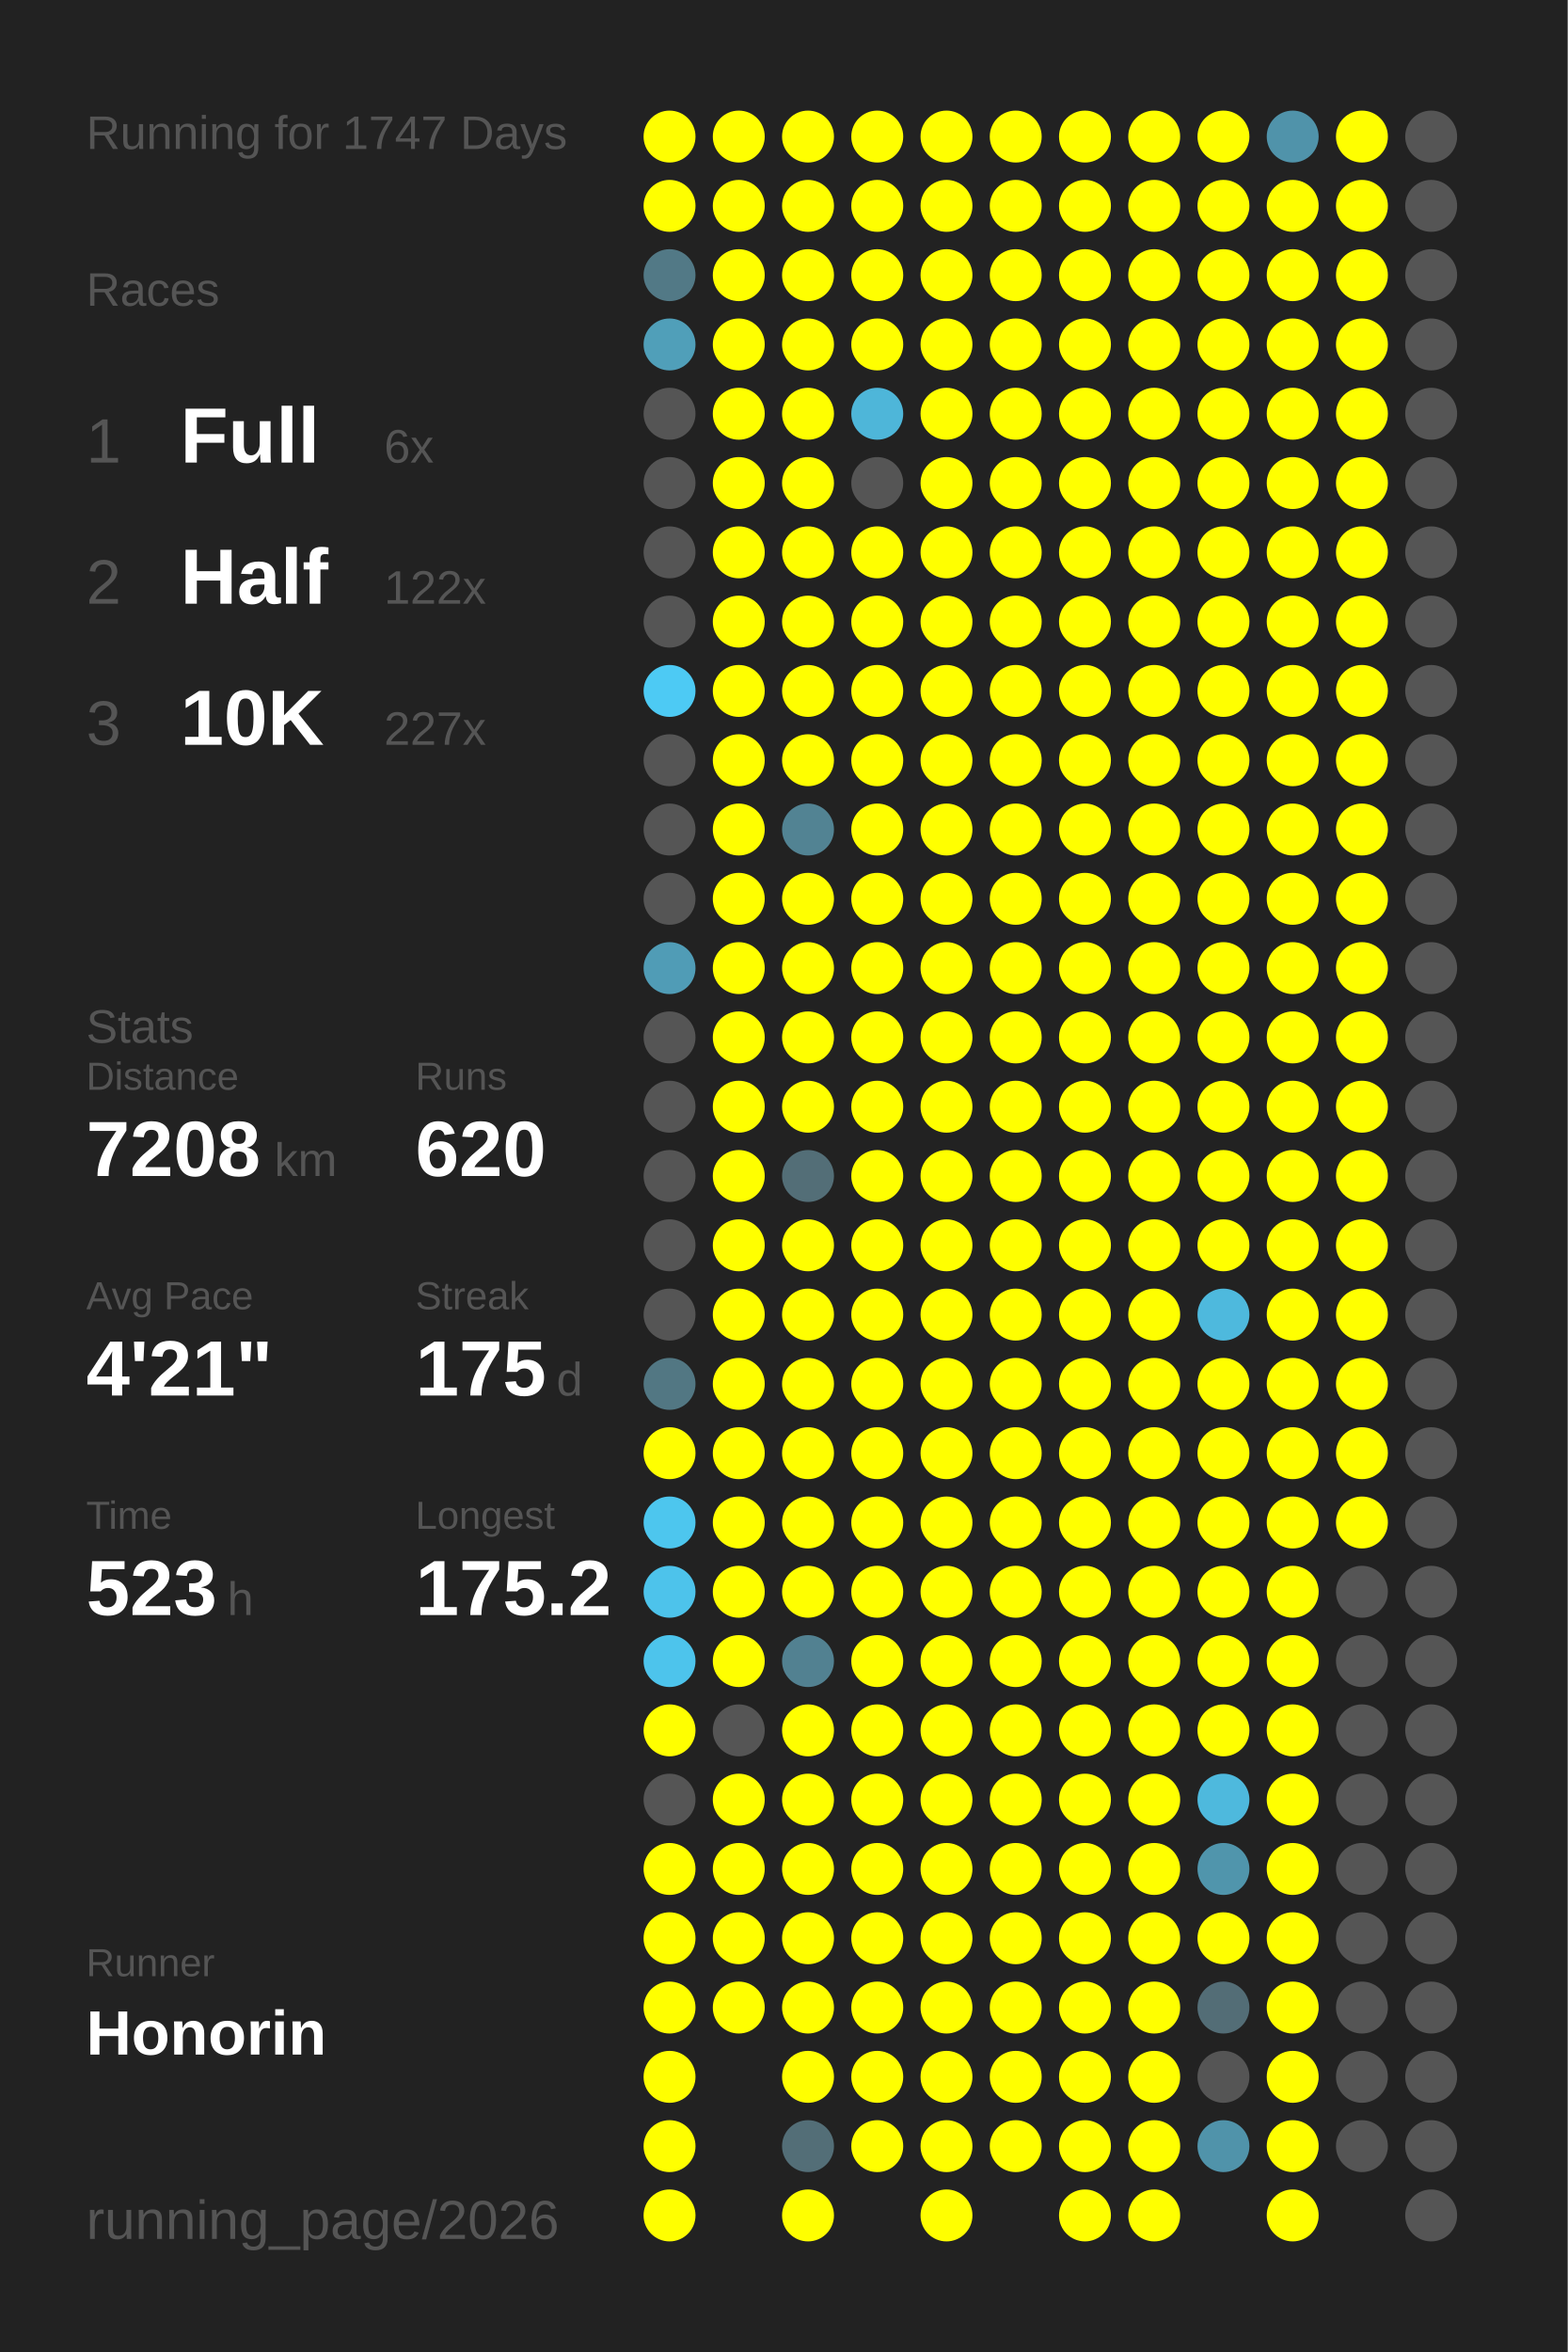
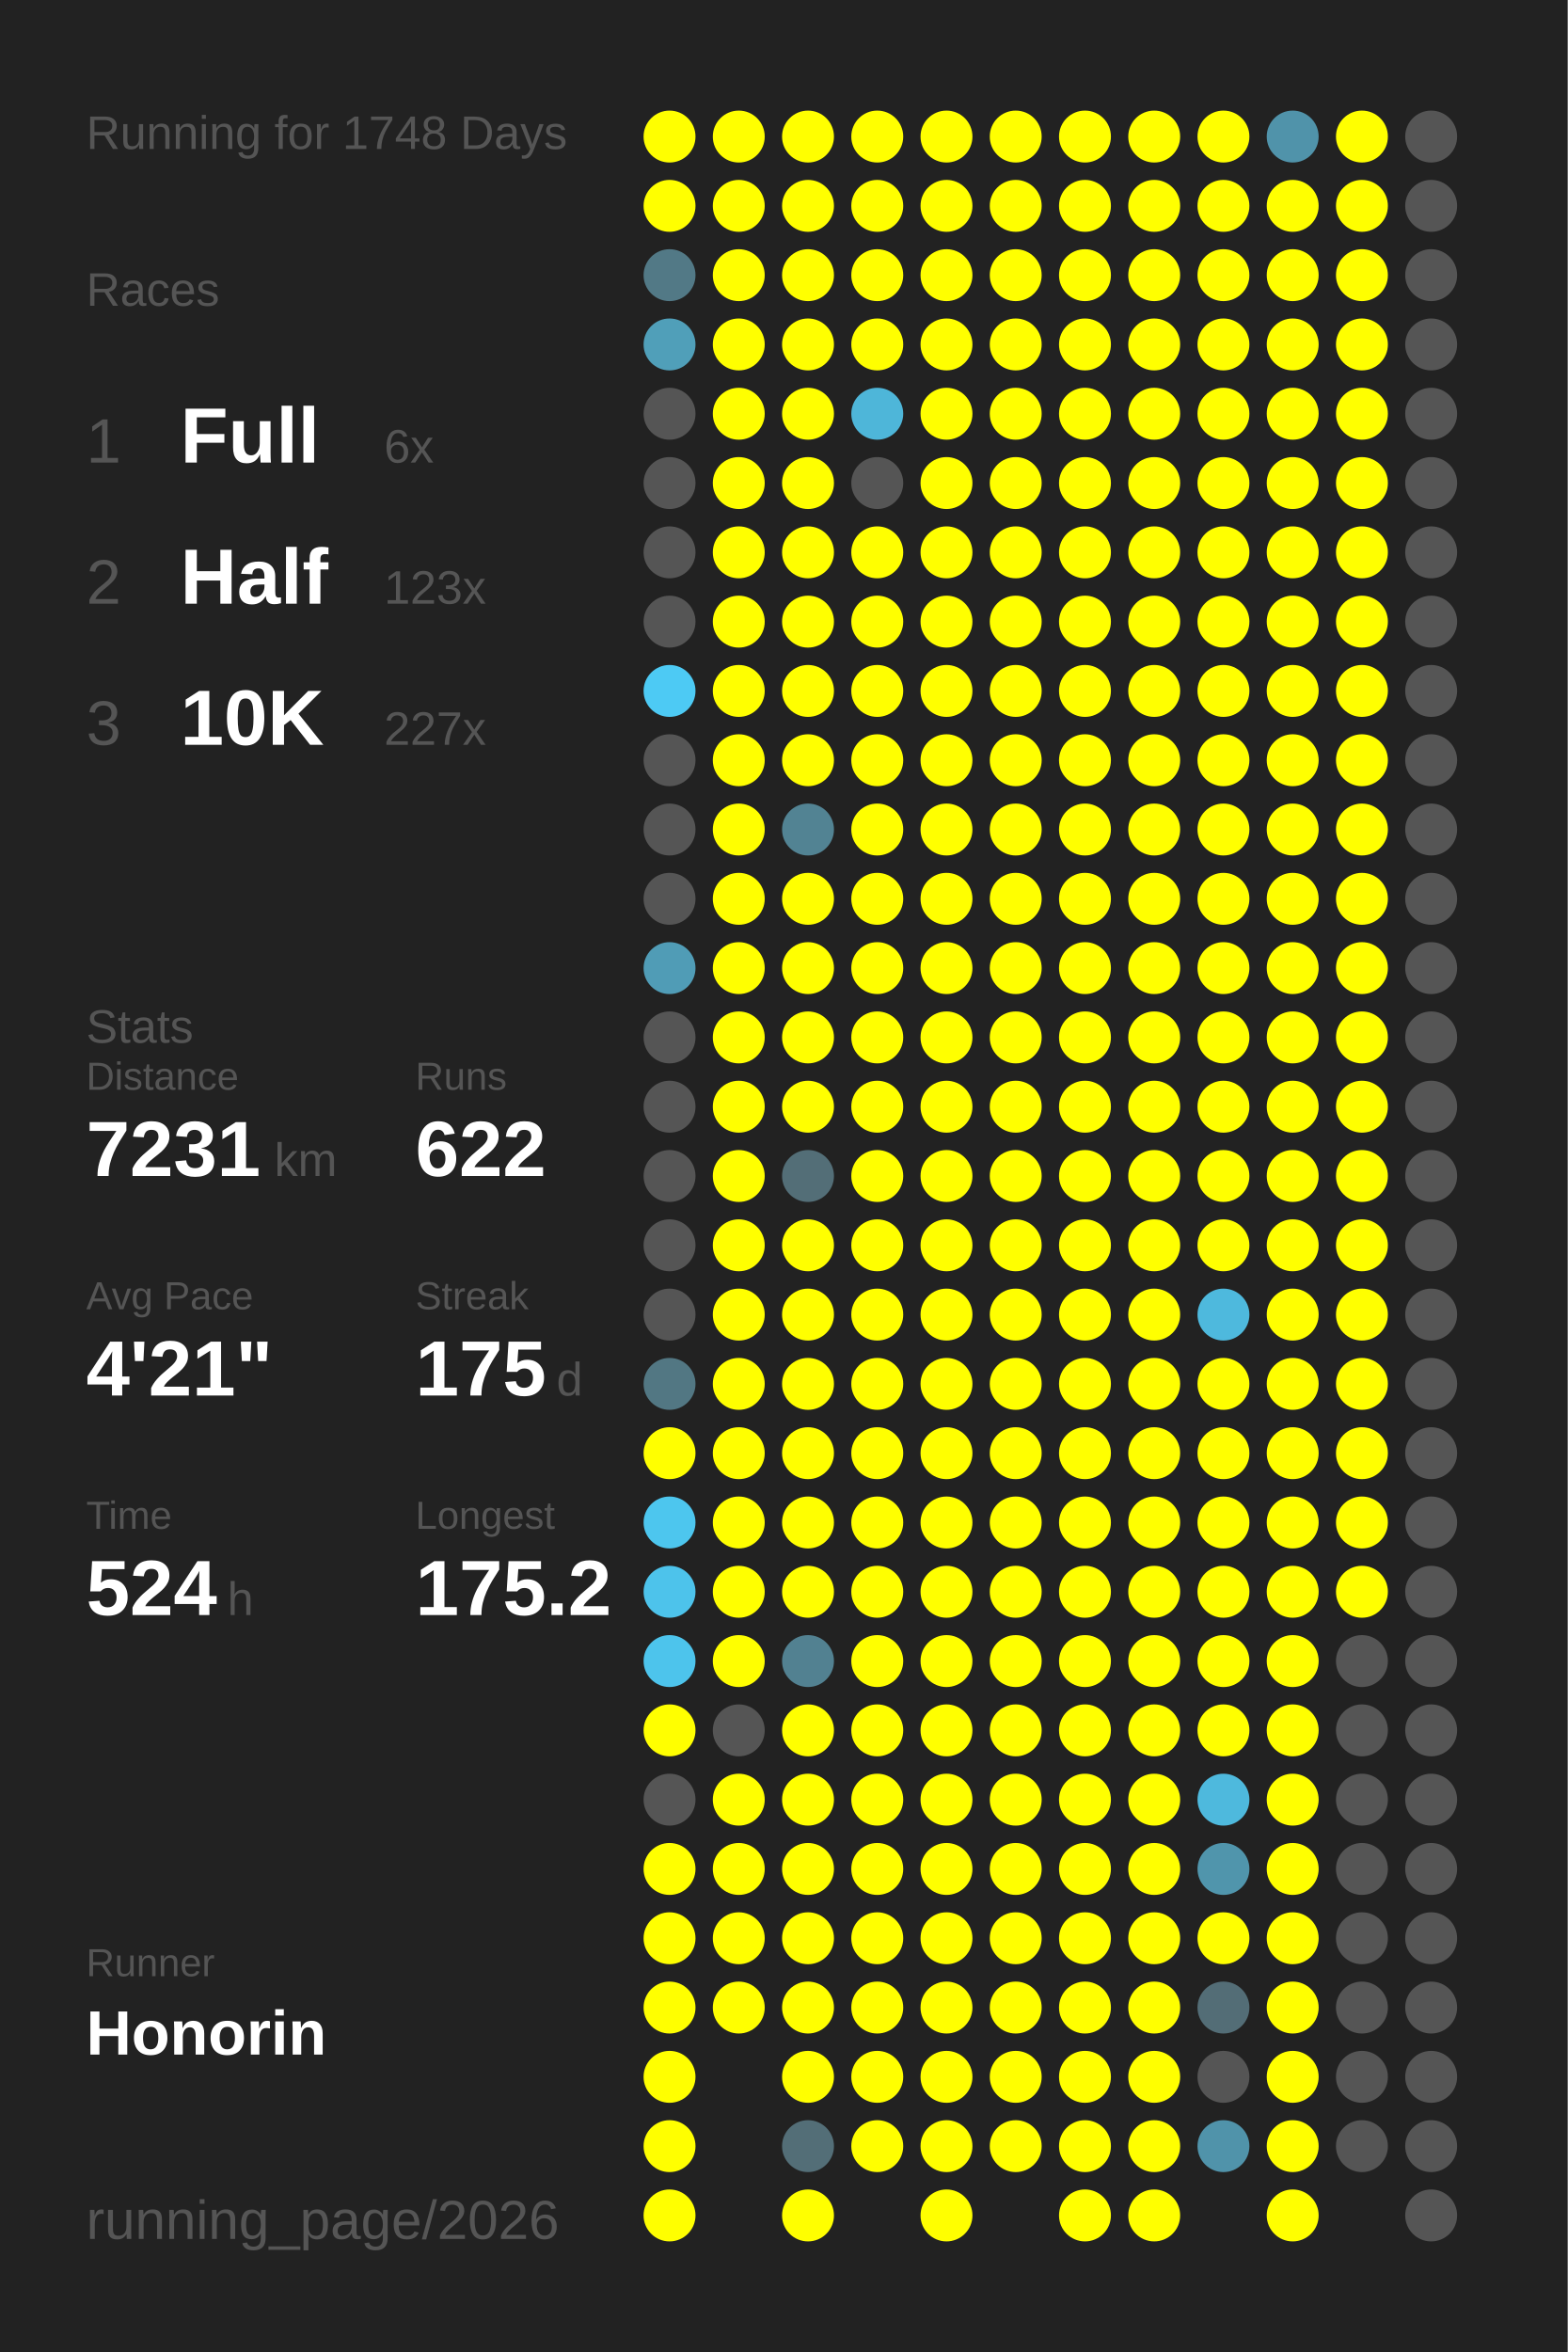
<svg xmlns="http://www.w3.org/2000/svg" baseProfile="full" height="300mm" version="1.1" viewBox="0,0,200,300" width="200mm">
  <defs />
  <rect fill="#222222" height="300" width="200" x="0" y="0" />
-   <text fill="#555555" style="font-size:6px; font-family:Arial;" x="11" y="19">Running for 1747 Days</text>
+   <text fill="#555555" style="font-size:6px; font-family:Arial;" x="11" y="19">Running for 1748 Days</text>
  <text fill="#555555" style="font-size:6px; font-family:Arial;" x="11" y="39">Races</text>
  <text fill="#555555" style="font-size:8px; font-family:Arial;" x="11" y="59">1</text>
  <text fill="#FFFFFF" style="font-size:10px; font-family:Arial; font-weight:bold;" x="23" y="59">Full</text>
  <text fill="#555555" style="font-size:6px; font-family:Arial;" x="49" y="59">6x</text>
  <text fill="#555555" style="font-size:8px; font-family:Arial;" x="11" y="77">2</text>
  <text fill="#FFFFFF" style="font-size:10px; font-family:Arial; font-weight:bold;" x="23" y="77">Half</text>
-   <text fill="#555555" style="font-size:6px; font-family:Arial;" x="49" y="77">122x</text>
+   <text fill="#555555" style="font-size:6px; font-family:Arial;" x="49" y="77">123x</text>
  <text fill="#555555" style="font-size:8px; font-family:Arial;" x="11" y="95">3</text>
  <text fill="#FFFFFF" style="font-size:10px; font-family:Arial; font-weight:bold;" x="23" y="95">10K</text>
  <text fill="#555555" style="font-size:6px; font-family:Arial;" x="49" y="95">227x</text>
  <text fill="#555555" style="font-size:6px; font-family:Arial;" x="11" y="133">Stats</text>
  <text fill="#555555" style="font-size:5px; font-family:Arial;" x="11" y="139">Distance</text>
-   <text fill="#FFFFFF" style="font-size:10px; font-family:Arial; font-weight:bold;" x="11" y="150">7208</text>
+   <text fill="#FFFFFF" style="font-size:10px; font-family:Arial; font-weight:bold;" x="11" y="150">7231</text>
  <text fill="#555555" style="font-size:6px; font-family:Arial;" x="35" y="150">km</text>
  <text fill="#555555" style="font-size:5px; font-family:Arial;" x="53" y="139">Runs</text>
-   <text fill="#FFFFFF" style="font-size:10px; font-family:Arial; font-weight:bold;" x="53" y="150">620</text>
+   <text fill="#FFFFFF" style="font-size:10px; font-family:Arial; font-weight:bold;" x="53" y="150">622</text>
  <text fill="#555555" style="font-size:5px; font-family:Arial;" x="11" y="167">Avg Pace</text>
  <text fill="#FFFFFF" style="font-size:10px; font-family:Arial; font-weight:bold;" x="11" y="178">4'21"</text>
  <text fill="#555555" style="font-size:5px; font-family:Arial;" x="53" y="167">Streak</text>
  <text fill="#FFFFFF" style="font-size:10px; font-family:Arial; font-weight:bold;" x="53" y="178">175</text>
  <text fill="#555555" style="font-size:6px; font-family:Arial;" x="71" y="178">d</text>
  <text fill="#555555" style="font-size:5px; font-family:Arial;" x="11" y="195">Time</text>
-   <text fill="#FFFFFF" style="font-size:10px; font-family:Arial; font-weight:bold;" x="11" y="206">523</text>
+   <text fill="#FFFFFF" style="font-size:10px; font-family:Arial; font-weight:bold;" x="11" y="206">524</text>
  <text fill="#555555" style="font-size:6px; font-family:Arial;" x="29" y="206">h</text>
  <text fill="#555555" style="font-size:5px; font-family:Arial;" x="53" y="195">Longest</text>
  <text fill="#FFFFFF" style="font-size:10px; font-family:Arial; font-weight:bold;" x="53" y="206">175.2</text>
  <text fill="#555555" style="font-size:5px; font-family:Arial;" x="11" y="252.065">Runner</text>
  <text fill="#FFFFFF" style="font-size:8px; font-family:Arial; font-weight:bold;" x="11" y="262.065">Honorin</text>
  <text fill="#555555" style="font-size:7px; font-family:Arial;" x="11" y="285.581">running_page/2026</text>
  <circle cx="85.417" cy="17.419" fill="#FFFF00" r="3.312" />
  <circle cx="85.417" cy="26.258" fill="#FFFF00" r="3.312" />
  <circle cx="85.417" cy="35.097" fill="#527986" r="3.312" />
  <circle cx="85.417" cy="43.935" fill="#509fb9" r="3.312" />
  <circle cx="85.417" cy="52.774" fill="#555555" r="3.312" />
  <circle cx="85.417" cy="61.613" fill="#555555" r="3.312" />
  <circle cx="85.417" cy="70.452" fill="#555555" r="3.312" />
  <circle cx="85.417" cy="79.29" fill="#555555" r="3.312" />
  <circle cx="85.417" cy="88.129" fill="#4dcaf4" r="3.312" />
  <circle cx="85.417" cy="96.968" fill="#555555" r="3.312" />
  <circle cx="85.417" cy="105.806" fill="#555555" r="3.312" />
  <circle cx="85.417" cy="114.645" fill="#555555" r="3.312" />
  <circle cx="85.417" cy="123.484" fill="#509cb6" r="3.312" />
  <circle cx="85.417" cy="132.323" fill="#555555" r="3.312" />
  <circle cx="85.417" cy="141.161" fill="#555555" r="3.312" />
  <circle cx="85.417" cy="150" fill="#555555" r="3.312" />
  <circle cx="85.417" cy="158.839" fill="#555555" r="3.312" />
  <circle cx="85.417" cy="167.677" fill="#555555" r="3.312" />
  <circle cx="85.417" cy="176.516" fill="#527783" r="3.312" />
  <circle cx="85.417" cy="185.355" fill="#FFFF00" r="3.312" />
  <circle cx="85.417" cy="194.194" fill="#4dc6ee" r="3.312" />
  <circle cx="85.417" cy="203.032" fill="#4dc3eb" r="3.312" />
  <circle cx="85.417" cy="211.871" fill="#4dc4ec" r="3.312" />
  <circle cx="85.417" cy="220.71" fill="#FFFF00" r="3.312" />
  <circle cx="85.417" cy="229.548" fill="#555555" r="3.312" />
  <circle cx="85.417" cy="238.387" fill="#FFFF00" r="3.312" />
  <circle cx="85.417" cy="247.226" fill="#FFFF00" r="3.312" />
  <circle cx="85.417" cy="256.065" fill="#FFFF00" r="3.312" />
  <circle cx="85.417" cy="264.903" fill="#FFFF00" r="3.312" />
  <circle cx="85.417" cy="273.742" fill="#FFFF00" r="3.312" />
  <circle cx="85.417" cy="282.581" fill="#FFFF00" r="3.312" />
  <circle cx="94.25" cy="17.419" fill="#FFFF00" r="3.312" />
  <circle cx="94.25" cy="26.258" fill="#FFFF00" r="3.312" />
  <circle cx="94.25" cy="35.097" fill="#FFFF00" r="3.312" />
  <circle cx="94.25" cy="43.935" fill="#FFFF00" r="3.312" />
  <circle cx="94.25" cy="52.774" fill="#FFFF00" r="3.312" />
  <circle cx="94.25" cy="61.613" fill="#FFFF00" r="3.312" />
  <circle cx="94.25" cy="70.452" fill="#FFFF00" r="3.312" />
  <circle cx="94.25" cy="79.29" fill="#FFFF00" r="3.312" />
  <circle cx="94.25" cy="88.129" fill="#FFFF00" r="3.312" />
  <circle cx="94.25" cy="96.968" fill="#FFFF00" r="3.312" />
  <circle cx="94.25" cy="105.806" fill="#FFFF00" r="3.312" />
  <circle cx="94.25" cy="114.645" fill="#FFFF00" r="3.312" />
  <circle cx="94.25" cy="123.484" fill="#FFFF00" r="3.312" />
  <circle cx="94.25" cy="132.323" fill="#FFFF00" r="3.312" />
  <circle cx="94.25" cy="141.161" fill="#FFFF00" r="3.312" />
  <circle cx="94.25" cy="150" fill="#FFFF00" r="3.312" />
  <circle cx="94.25" cy="158.839" fill="#FFFF00" r="3.312" />
  <circle cx="94.25" cy="167.677" fill="#FFFF00" r="3.312" />
  <circle cx="94.25" cy="176.516" fill="#FFFF00" r="3.312" />
  <circle cx="94.25" cy="185.355" fill="#FFFF00" r="3.312" />
  <circle cx="94.25" cy="194.194" fill="#FFFF00" r="3.312" />
  <circle cx="94.25" cy="203.032" fill="#FFFF00" r="3.312" />
  <circle cx="94.25" cy="211.871" fill="#FFFF00" r="3.312" />
  <circle cx="94.25" cy="220.71" fill="#555555" r="3.312" />
  <circle cx="94.25" cy="229.548" fill="#FFFF00" r="3.312" />
  <circle cx="94.25" cy="238.387" fill="#FFFF00" r="3.312" />
  <circle cx="94.25" cy="247.226" fill="#FFFF00" r="3.312" />
  <circle cx="94.25" cy="256.065" fill="#FFFF00" r="3.312" />
  <circle cx="103.083" cy="17.419" fill="#FFFF00" r="3.312" />
  <circle cx="103.083" cy="26.258" fill="#FFFF00" r="3.312" />
  <circle cx="103.083" cy="35.097" fill="#FFFF00" r="3.312" />
  <circle cx="103.083" cy="43.935" fill="#FFFF00" r="3.312" />
  <circle cx="103.083" cy="52.774" fill="#FFFF00" r="3.312" />
  <circle cx="103.083" cy="61.613" fill="#FFFF00" r="3.312" />
  <circle cx="103.083" cy="70.452" fill="#FFFF00" r="3.312" />
  <circle cx="103.083" cy="79.29" fill="#FFFF00" r="3.312" />
  <circle cx="103.083" cy="88.129" fill="#FFFF00" r="3.312" />
  <circle cx="103.083" cy="96.968" fill="#FFFF00" r="3.312" />
  <circle cx="103.083" cy="105.806" fill="#528393" r="3.312" />
  <circle cx="103.083" cy="114.645" fill="#FFFF00" r="3.312" />
  <circle cx="103.083" cy="123.484" fill="#FFFF00" r="3.312" />
  <circle cx="103.083" cy="132.323" fill="#FFFF00" r="3.312" />
  <circle cx="103.083" cy="141.161" fill="#FFFF00" r="3.312" />
  <circle cx="103.083" cy="150" fill="#536e77" r="3.312" />
  <circle cx="103.083" cy="158.839" fill="#FFFF00" r="3.312" />
  <circle cx="103.083" cy="167.677" fill="#FFFF00" r="3.312" />
  <circle cx="103.083" cy="176.516" fill="#FFFF00" r="3.312" />
  <circle cx="103.083" cy="185.355" fill="#FFFF00" r="3.312" />
  <circle cx="103.083" cy="194.194" fill="#FFFF00" r="3.312" />
  <circle cx="103.083" cy="203.032" fill="#FFFF00" r="3.312" />
  <circle cx="103.083" cy="211.871" fill="#528191" r="3.312" />
  <circle cx="103.083" cy="220.71" fill="#FFFF00" r="3.312" />
  <circle cx="103.083" cy="229.548" fill="#FFFF00" r="3.312" />
  <circle cx="103.083" cy="238.387" fill="#FFFF00" r="3.312" />
  <circle cx="103.083" cy="247.226" fill="#FFFF00" r="3.312" />
  <circle cx="103.083" cy="256.065" fill="#FFFF00" r="3.312" />
  <circle cx="103.083" cy="264.903" fill="#FFFF00" r="3.312" />
  <circle cx="103.083" cy="273.742" fill="#536e77" r="3.312" />
  <circle cx="103.083" cy="282.581" fill="#FFFF00" r="3.312" />
  <circle cx="111.917" cy="17.419" fill="#FFFF00" r="3.312" />
  <circle cx="111.917" cy="26.258" fill="#FFFF00" r="3.312" />
  <circle cx="111.917" cy="35.097" fill="#FFFF00" r="3.312" />
  <circle cx="111.917" cy="43.935" fill="#FFFF00" r="3.312" />
  <circle cx="111.917" cy="52.774" fill="#4eb6d9" r="3.312" />
  <circle cx="111.917" cy="61.613" fill="#555555" r="3.312" />
  <circle cx="111.917" cy="70.452" fill="#FFFF00" r="3.312" />
  <circle cx="111.917" cy="79.29" fill="#FFFF00" r="3.312" />
  <circle cx="111.917" cy="88.129" fill="#FFFF00" r="3.312" />
  <circle cx="111.917" cy="96.968" fill="#FFFF00" r="3.312" />
  <circle cx="111.917" cy="105.806" fill="#FFFF00" r="3.312" />
  <circle cx="111.917" cy="114.645" fill="#FFFF00" r="3.312" />
  <circle cx="111.917" cy="123.484" fill="#FFFF00" r="3.312" />
  <circle cx="111.917" cy="132.323" fill="#FFFF00" r="3.312" />
  <circle cx="111.917" cy="141.161" fill="#FFFF00" r="3.312" />
  <circle cx="111.917" cy="150" fill="#FFFF00" r="3.312" />
  <circle cx="111.917" cy="158.839" fill="#FFFF00" r="3.312" />
  <circle cx="111.917" cy="167.677" fill="#FFFF00" r="3.312" />
  <circle cx="111.917" cy="176.516" fill="#FFFF00" r="3.312" />
  <circle cx="111.917" cy="185.355" fill="#FFFF00" r="3.312" />
  <circle cx="111.917" cy="194.194" fill="#FFFF00" r="3.312" />
  <circle cx="111.917" cy="203.032" fill="#FFFF00" r="3.312" />
  <circle cx="111.917" cy="211.871" fill="#FFFF00" r="3.312" />
  <circle cx="111.917" cy="220.71" fill="#FFFF00" r="3.312" />
  <circle cx="111.917" cy="229.548" fill="#FFFF00" r="3.312" />
  <circle cx="111.917" cy="238.387" fill="#FFFF00" r="3.312" />
  <circle cx="111.917" cy="247.226" fill="#FFFF00" r="3.312" />
  <circle cx="111.917" cy="256.065" fill="#FFFF00" r="3.312" />
  <circle cx="111.917" cy="264.903" fill="#FFFF00" r="3.312" />
  <circle cx="111.917" cy="273.742" fill="#FFFF00" r="3.312" />
  <circle cx="120.75" cy="17.419" fill="#FFFF00" r="3.312" />
  <circle cx="120.75" cy="26.258" fill="#FFFF00" r="3.312" />
  <circle cx="120.75" cy="35.097" fill="#FFFF00" r="3.312" />
  <circle cx="120.75" cy="43.935" fill="#FFFF00" r="3.312" />
  <circle cx="120.75" cy="52.774" fill="#FFFF00" r="3.312" />
  <circle cx="120.75" cy="61.613" fill="#FFFF00" r="3.312" />
  <circle cx="120.75" cy="70.452" fill="#FFFF00" r="3.312" />
  <circle cx="120.75" cy="79.29" fill="#FFFF00" r="3.312" />
  <circle cx="120.75" cy="88.129" fill="#FFFF00" r="3.312" />
  <circle cx="120.75" cy="96.968" fill="#FFFF00" r="3.312" />
  <circle cx="120.75" cy="105.806" fill="#FFFF00" r="3.312" />
  <circle cx="120.75" cy="114.645" fill="#FFFF00" r="3.312" />
  <circle cx="120.75" cy="123.484" fill="#FFFF00" r="3.312" />
  <circle cx="120.75" cy="132.323" fill="#FFFF00" r="3.312" />
  <circle cx="120.75" cy="141.161" fill="#FFFF00" r="3.312" />
  <circle cx="120.75" cy="150" fill="#FFFF00" r="3.312" />
  <circle cx="120.75" cy="158.839" fill="#FFFF00" r="3.312" />
  <circle cx="120.75" cy="167.677" fill="#FFFF00" r="3.312" />
  <circle cx="120.75" cy="176.516" fill="#FFFF00" r="3.312" />
  <circle cx="120.75" cy="185.355" fill="#FFFF00" r="3.312" />
  <circle cx="120.75" cy="194.194" fill="#FFFF00" r="3.312" />
  <circle cx="120.75" cy="203.032" fill="#FFFF00" r="3.312" />
  <circle cx="120.75" cy="211.871" fill="#FFFF00" r="3.312" />
  <circle cx="120.75" cy="220.71" fill="#FFFF00" r="3.312" />
  <circle cx="120.75" cy="229.548" fill="#FFFF00" r="3.312" />
  <circle cx="120.75" cy="238.387" fill="#FFFF00" r="3.312" />
  <circle cx="120.75" cy="247.226" fill="#FFFF00" r="3.312" />
  <circle cx="120.75" cy="256.065" fill="#FFFF00" r="3.312" />
  <circle cx="120.75" cy="264.903" fill="#FFFF00" r="3.312" />
  <circle cx="120.75" cy="273.742" fill="#FFFF00" r="3.312" />
  <circle cx="120.75" cy="282.581" fill="#FFFF00" r="3.312" />
  <circle cx="129.583" cy="17.419" fill="#FFFF00" r="3.312" />
  <circle cx="129.583" cy="26.258" fill="#FFFF00" r="3.312" />
  <circle cx="129.583" cy="35.097" fill="#FFFF00" r="3.312" />
  <circle cx="129.583" cy="43.935" fill="#FFFF00" r="3.312" />
  <circle cx="129.583" cy="52.774" fill="#FFFF00" r="3.312" />
  <circle cx="129.583" cy="61.613" fill="#FFFF00" r="3.312" />
  <circle cx="129.583" cy="70.452" fill="#FFFF00" r="3.312" />
  <circle cx="129.583" cy="79.29" fill="#FFFF00" r="3.312" />
  <circle cx="129.583" cy="88.129" fill="#FFFF00" r="3.312" />
  <circle cx="129.583" cy="96.968" fill="#FFFF00" r="3.312" />
  <circle cx="129.583" cy="105.806" fill="#FFFF00" r="3.312" />
  <circle cx="129.583" cy="114.645" fill="#FFFF00" r="3.312" />
  <circle cx="129.583" cy="123.484" fill="#FFFF00" r="3.312" />
  <circle cx="129.583" cy="132.323" fill="#FFFF00" r="3.312" />
  <circle cx="129.583" cy="141.161" fill="#FFFF00" r="3.312" />
  <circle cx="129.583" cy="150" fill="#FFFF00" r="3.312" />
  <circle cx="129.583" cy="158.839" fill="#FFFF00" r="3.312" />
  <circle cx="129.583" cy="167.677" fill="#FFFF00" r="3.312" />
  <circle cx="129.583" cy="176.516" fill="#FFFF00" r="3.312" />
  <circle cx="129.583" cy="185.355" fill="#FFFF00" r="3.312" />
  <circle cx="129.583" cy="194.194" fill="#FFFF00" r="3.312" />
  <circle cx="129.583" cy="203.032" fill="#FFFF00" r="3.312" />
  <circle cx="129.583" cy="211.871" fill="#FFFF00" r="3.312" />
  <circle cx="129.583" cy="220.71" fill="#FFFF00" r="3.312" />
  <circle cx="129.583" cy="229.548" fill="#FFFF00" r="3.312" />
  <circle cx="129.583" cy="238.387" fill="#FFFF00" r="3.312" />
  <circle cx="129.583" cy="247.226" fill="#FFFF00" r="3.312" />
  <circle cx="129.583" cy="256.065" fill="#FFFF00" r="3.312" />
  <circle cx="129.583" cy="264.903" fill="#FFFF00" r="3.312" />
  <circle cx="129.583" cy="273.742" fill="#FFFF00" r="3.312" />
  <circle cx="138.417" cy="17.419" fill="#FFFF00" r="3.312" />
  <circle cx="138.417" cy="26.258" fill="#FFFF00" r="3.312" />
  <circle cx="138.417" cy="35.097" fill="#FFFF00" r="3.312" />
  <circle cx="138.417" cy="43.935" fill="#FFFF00" r="3.312" />
  <circle cx="138.417" cy="52.774" fill="#FFFF00" r="3.312" />
  <circle cx="138.417" cy="61.613" fill="#FFFF00" r="3.312" />
  <circle cx="138.417" cy="70.452" fill="#FFFF00" r="3.312" />
  <circle cx="138.417" cy="79.29" fill="#FFFF00" r="3.312" />
  <circle cx="138.417" cy="88.129" fill="#FFFF00" r="3.312" />
  <circle cx="138.417" cy="96.968" fill="#FFFF00" r="3.312" />
  <circle cx="138.417" cy="105.806" fill="#FFFF00" r="3.312" />
  <circle cx="138.417" cy="114.645" fill="#FFFF00" r="3.312" />
  <circle cx="138.417" cy="123.484" fill="#FFFF00" r="3.312" />
  <circle cx="138.417" cy="132.323" fill="#FFFF00" r="3.312" />
  <circle cx="138.417" cy="141.161" fill="#FFFF00" r="3.312" />
  <circle cx="138.417" cy="150" fill="#FFFF00" r="3.312" />
  <circle cx="138.417" cy="158.839" fill="#FFFF00" r="3.312" />
  <circle cx="138.417" cy="167.677" fill="#FFFF00" r="3.312" />
  <circle cx="138.417" cy="176.516" fill="#FFFF00" r="3.312" />
  <circle cx="138.417" cy="185.355" fill="#FFFF00" r="3.312" />
  <circle cx="138.417" cy="194.194" fill="#FFFF00" r="3.312" />
  <circle cx="138.417" cy="203.032" fill="#FFFF00" r="3.312" />
  <circle cx="138.417" cy="211.871" fill="#FFFF00" r="3.312" />
  <circle cx="138.417" cy="220.71" fill="#FFFF00" r="3.312" />
  <circle cx="138.417" cy="229.548" fill="#FFFF00" r="3.312" />
  <circle cx="138.417" cy="238.387" fill="#FFFF00" r="3.312" />
  <circle cx="138.417" cy="247.226" fill="#FFFF00" r="3.312" />
  <circle cx="138.417" cy="256.065" fill="#FFFF00" r="3.312" />
  <circle cx="138.417" cy="264.903" fill="#FFFF00" r="3.312" />
  <circle cx="138.417" cy="273.742" fill="#FFFF00" r="3.312" />
  <circle cx="138.417" cy="282.581" fill="#FFFF00" r="3.312" />
  <circle cx="147.25" cy="17.419" fill="#FFFF00" r="3.312" />
  <circle cx="147.25" cy="26.258" fill="#FFFF00" r="3.312" />
  <circle cx="147.25" cy="35.097" fill="#FFFF00" r="3.312" />
  <circle cx="147.25" cy="43.935" fill="#FFFF00" r="3.312" />
  <circle cx="147.25" cy="52.774" fill="#FFFF00" r="3.312" />
  <circle cx="147.25" cy="61.613" fill="#FFFF00" r="3.312" />
  <circle cx="147.25" cy="70.452" fill="#FFFF00" r="3.312" />
  <circle cx="147.25" cy="79.29" fill="#FFFF00" r="3.312" />
  <circle cx="147.25" cy="88.129" fill="#FFFF00" r="3.312" />
  <circle cx="147.25" cy="96.968" fill="#FFFF00" r="3.312" />
  <circle cx="147.25" cy="105.806" fill="#FFFF00" r="3.312" />
  <circle cx="147.25" cy="114.645" fill="#FFFF00" r="3.312" />
  <circle cx="147.25" cy="123.484" fill="#FFFF00" r="3.312" />
  <circle cx="147.25" cy="132.323" fill="#FFFF00" r="3.312" />
  <circle cx="147.25" cy="141.161" fill="#FFFF00" r="3.312" />
  <circle cx="147.25" cy="150" fill="#FFFF00" r="3.312" />
  <circle cx="147.25" cy="158.839" fill="#FFFF00" r="3.312" />
  <circle cx="147.25" cy="167.677" fill="#FFFF00" r="3.312" />
  <circle cx="147.25" cy="176.516" fill="#FFFF00" r="3.312" />
  <circle cx="147.25" cy="185.355" fill="#FFFF00" r="3.312" />
  <circle cx="147.25" cy="194.194" fill="#FFFF00" r="3.312" />
  <circle cx="147.25" cy="203.032" fill="#FFFF00" r="3.312" />
  <circle cx="147.25" cy="211.871" fill="#FFFF00" r="3.312" />
  <circle cx="147.25" cy="220.71" fill="#FFFF00" r="3.312" />
  <circle cx="147.25" cy="229.548" fill="#FFFF00" r="3.312" />
  <circle cx="147.25" cy="238.387" fill="#FFFF00" r="3.312" />
  <circle cx="147.25" cy="247.226" fill="#FFFF00" r="3.312" />
  <circle cx="147.25" cy="256.065" fill="#FFFF00" r="3.312" />
  <circle cx="147.25" cy="264.903" fill="#FFFF00" r="3.312" />
  <circle cx="147.25" cy="273.742" fill="#FFFF00" r="3.312" />
  <circle cx="147.25" cy="282.581" fill="#FFFF00" r="3.312" />
  <circle cx="156.083" cy="17.419" fill="#FFFF00" r="3.312" />
  <circle cx="156.083" cy="26.258" fill="#FFFF00" r="3.312" />
  <circle cx="156.083" cy="35.097" fill="#FFFF00" r="3.312" />
  <circle cx="156.083" cy="43.935" fill="#FFFF00" r="3.312" />
  <circle cx="156.083" cy="52.774" fill="#FFFF00" r="3.312" />
  <circle cx="156.083" cy="61.613" fill="#FFFF00" r="3.312" />
  <circle cx="156.083" cy="70.452" fill="#FFFF00" r="3.312" />
  <circle cx="156.083" cy="79.29" fill="#FFFF00" r="3.312" />
  <circle cx="156.083" cy="88.129" fill="#FFFF00" r="3.312" />
  <circle cx="156.083" cy="96.968" fill="#FFFF00" r="3.312" />
  <circle cx="156.083" cy="105.806" fill="#FFFF00" r="3.312" />
  <circle cx="156.083" cy="114.645" fill="#FFFF00" r="3.312" />
  <circle cx="156.083" cy="123.484" fill="#FFFF00" r="3.312" />
  <circle cx="156.083" cy="132.323" fill="#FFFF00" r="3.312" />
  <circle cx="156.083" cy="141.161" fill="#FFFF00" r="3.312" />
  <circle cx="156.083" cy="150" fill="#FFFF00" r="3.312" />
  <circle cx="156.083" cy="158.839" fill="#FFFF00" r="3.312" />
  <circle cx="156.083" cy="167.677" fill="#4eb9dd" r="3.312" />
  <circle cx="156.083" cy="176.516" fill="#FFFF00" r="3.312" />
  <circle cx="156.083" cy="185.355" fill="#FFFF00" r="3.312" />
  <circle cx="156.083" cy="194.194" fill="#FFFF00" r="3.312" />
  <circle cx="156.083" cy="203.032" fill="#FFFF00" r="3.312" />
  <circle cx="156.083" cy="211.871" fill="#FFFF00" r="3.312" />
  <circle cx="156.083" cy="220.71" fill="#FFFF00" r="3.312" />
  <circle cx="156.083" cy="229.548" fill="#4eb9dd" r="3.312" />
  <circle cx="156.083" cy="238.387" fill="#5095ac" r="3.312" />
  <circle cx="156.083" cy="247.226" fill="#FFFF00" r="3.312" />
  <circle cx="156.083" cy="256.065" fill="#536d76" r="3.312" />
  <circle cx="156.083" cy="264.903" fill="#555555" r="3.312" />
  <circle cx="156.083" cy="273.742" fill="#5093aa" r="3.312" />
  <circle cx="164.917" cy="17.419" fill="#5093aa" r="3.312" />
  <circle cx="164.917" cy="26.258" fill="#FFFF00" r="3.312" />
  <circle cx="164.917" cy="35.097" fill="#FFFF00" r="3.312" />
  <circle cx="164.917" cy="43.935" fill="#FFFF00" r="3.312" />
  <circle cx="164.917" cy="52.774" fill="#FFFF00" r="3.312" />
  <circle cx="164.917" cy="61.613" fill="#FFFF00" r="3.312" />
  <circle cx="164.917" cy="70.452" fill="#FFFF00" r="3.312" />
  <circle cx="164.917" cy="79.29" fill="#FFFF00" r="3.312" />
  <circle cx="164.917" cy="88.129" fill="#FFFF00" r="3.312" />
  <circle cx="164.917" cy="96.968" fill="#FFFF00" r="3.312" />
  <circle cx="164.917" cy="105.806" fill="#FFFF00" r="3.312" />
  <circle cx="164.917" cy="114.645" fill="#FFFF00" r="3.312" />
  <circle cx="164.917" cy="123.484" fill="#FFFF00" r="3.312" />
  <circle cx="164.917" cy="132.323" fill="#FFFF00" r="3.312" />
  <circle cx="164.917" cy="141.161" fill="#FFFF00" r="3.312" />
  <circle cx="164.917" cy="150" fill="#FFFF00" r="3.312" />
  <circle cx="164.917" cy="158.839" fill="#FFFF00" r="3.312" />
  <circle cx="164.917" cy="167.677" fill="#FFFF00" r="3.312" />
  <circle cx="164.917" cy="176.516" fill="#FFFF00" r="3.312" />
  <circle cx="164.917" cy="185.355" fill="#FFFF00" r="3.312" />
  <circle cx="164.917" cy="194.194" fill="#FFFF00" r="3.312" />
  <circle cx="164.917" cy="203.032" fill="#FFFF00" r="3.312" />
  <circle cx="164.917" cy="211.871" fill="#FFFF00" r="3.312" />
  <circle cx="164.917" cy="220.71" fill="#FFFF00" r="3.312" />
  <circle cx="164.917" cy="229.548" fill="#FFFF00" r="3.312" />
  <circle cx="164.917" cy="238.387" fill="#FFFF00" r="3.312" />
  <circle cx="164.917" cy="247.226" fill="#FFFF00" r="3.312" />
  <circle cx="164.917" cy="256.065" fill="#FFFF00" r="3.312" />
  <circle cx="164.917" cy="264.903" fill="#FFFF00" r="3.312" />
  <circle cx="164.917" cy="273.742" fill="#FFFF00" r="3.312" />
  <circle cx="164.917" cy="282.581" fill="#FFFF00" r="3.312" />
  <circle cx="173.75" cy="17.419" fill="#FFFF00" r="3.312" />
  <circle cx="173.75" cy="26.258" fill="#FFFF00" r="3.312" />
  <circle cx="173.75" cy="35.097" fill="#FFFF00" r="3.312" />
  <circle cx="173.75" cy="43.935" fill="#FFFF00" r="3.312" />
  <circle cx="173.75" cy="52.774" fill="#FFFF00" r="3.312" />
  <circle cx="173.75" cy="61.613" fill="#FFFF00" r="3.312" />
  <circle cx="173.75" cy="70.452" fill="#FFFF00" r="3.312" />
  <circle cx="173.75" cy="79.29" fill="#FFFF00" r="3.312" />
  <circle cx="173.75" cy="88.129" fill="#FFFF00" r="3.312" />
  <circle cx="173.75" cy="96.968" fill="#FFFF00" r="3.312" />
  <circle cx="173.75" cy="105.806" fill="#FFFF00" r="3.312" />
  <circle cx="173.75" cy="114.645" fill="#FFFF00" r="3.312" />
  <circle cx="173.75" cy="123.484" fill="#FFFF00" r="3.312" />
  <circle cx="173.75" cy="132.323" fill="#FFFF00" r="3.312" />
  <circle cx="173.75" cy="141.161" fill="#FFFF00" r="3.312" />
  <circle cx="173.75" cy="150" fill="#FFFF00" r="3.312" />
  <circle cx="173.75" cy="158.839" fill="#FFFF00" r="3.312" />
  <circle cx="173.75" cy="167.677" fill="#FFFF00" r="3.312" />
  <circle cx="173.75" cy="176.516" fill="#FFFF00" r="3.312" />
  <circle cx="173.75" cy="185.355" fill="#FFFF00" r="3.312" />
  <circle cx="173.75" cy="194.194" fill="#FFFF00" r="3.312" />
-   <circle cx="173.75" cy="203.032" fill="#555555" r="3.312" />
+   <circle cx="173.75" cy="203.032" fill="#FFFF00" r="3.312" />
  <circle cx="173.75" cy="211.871" fill="#555555" r="3.312" />
  <circle cx="173.75" cy="220.71" fill="#555555" r="3.312" />
  <circle cx="173.75" cy="229.548" fill="#555555" r="3.312" />
  <circle cx="173.75" cy="238.387" fill="#555555" r="3.312" />
  <circle cx="173.75" cy="247.226" fill="#555555" r="3.312" />
  <circle cx="173.75" cy="256.065" fill="#555555" r="3.312" />
  <circle cx="173.75" cy="264.903" fill="#555555" r="3.312" />
  <circle cx="173.75" cy="273.742" fill="#555555" r="3.312" />
  <circle cx="182.583" cy="17.419" fill="#555555" r="3.312" />
  <circle cx="182.583" cy="26.258" fill="#555555" r="3.312" />
  <circle cx="182.583" cy="35.097" fill="#555555" r="3.312" />
  <circle cx="182.583" cy="43.935" fill="#555555" r="3.312" />
  <circle cx="182.583" cy="52.774" fill="#555555" r="3.312" />
  <circle cx="182.583" cy="61.613" fill="#555555" r="3.312" />
  <circle cx="182.583" cy="70.452" fill="#555555" r="3.312" />
  <circle cx="182.583" cy="79.29" fill="#555555" r="3.312" />
  <circle cx="182.583" cy="88.129" fill="#555555" r="3.312" />
  <circle cx="182.583" cy="96.968" fill="#555555" r="3.312" />
  <circle cx="182.583" cy="105.806" fill="#555555" r="3.312" />
  <circle cx="182.583" cy="114.645" fill="#555555" r="3.312" />
  <circle cx="182.583" cy="123.484" fill="#555555" r="3.312" />
  <circle cx="182.583" cy="132.323" fill="#555555" r="3.312" />
  <circle cx="182.583" cy="141.161" fill="#555555" r="3.312" />
  <circle cx="182.583" cy="150" fill="#555555" r="3.312" />
  <circle cx="182.583" cy="158.839" fill="#555555" r="3.312" />
  <circle cx="182.583" cy="167.677" fill="#555555" r="3.312" />
  <circle cx="182.583" cy="176.516" fill="#555555" r="3.312" />
  <circle cx="182.583" cy="185.355" fill="#555555" r="3.312" />
  <circle cx="182.583" cy="194.194" fill="#555555" r="3.312" />
  <circle cx="182.583" cy="203.032" fill="#555555" r="3.312" />
  <circle cx="182.583" cy="211.871" fill="#555555" r="3.312" />
  <circle cx="182.583" cy="220.71" fill="#555555" r="3.312" />
  <circle cx="182.583" cy="229.548" fill="#555555" r="3.312" />
  <circle cx="182.583" cy="238.387" fill="#555555" r="3.312" />
  <circle cx="182.583" cy="247.226" fill="#555555" r="3.312" />
  <circle cx="182.583" cy="256.065" fill="#555555" r="3.312" />
  <circle cx="182.583" cy="264.903" fill="#555555" r="3.312" />
  <circle cx="182.583" cy="273.742" fill="#555555" r="3.312" />
  <circle cx="182.583" cy="282.581" fill="#555555" r="3.312" />
</svg>
